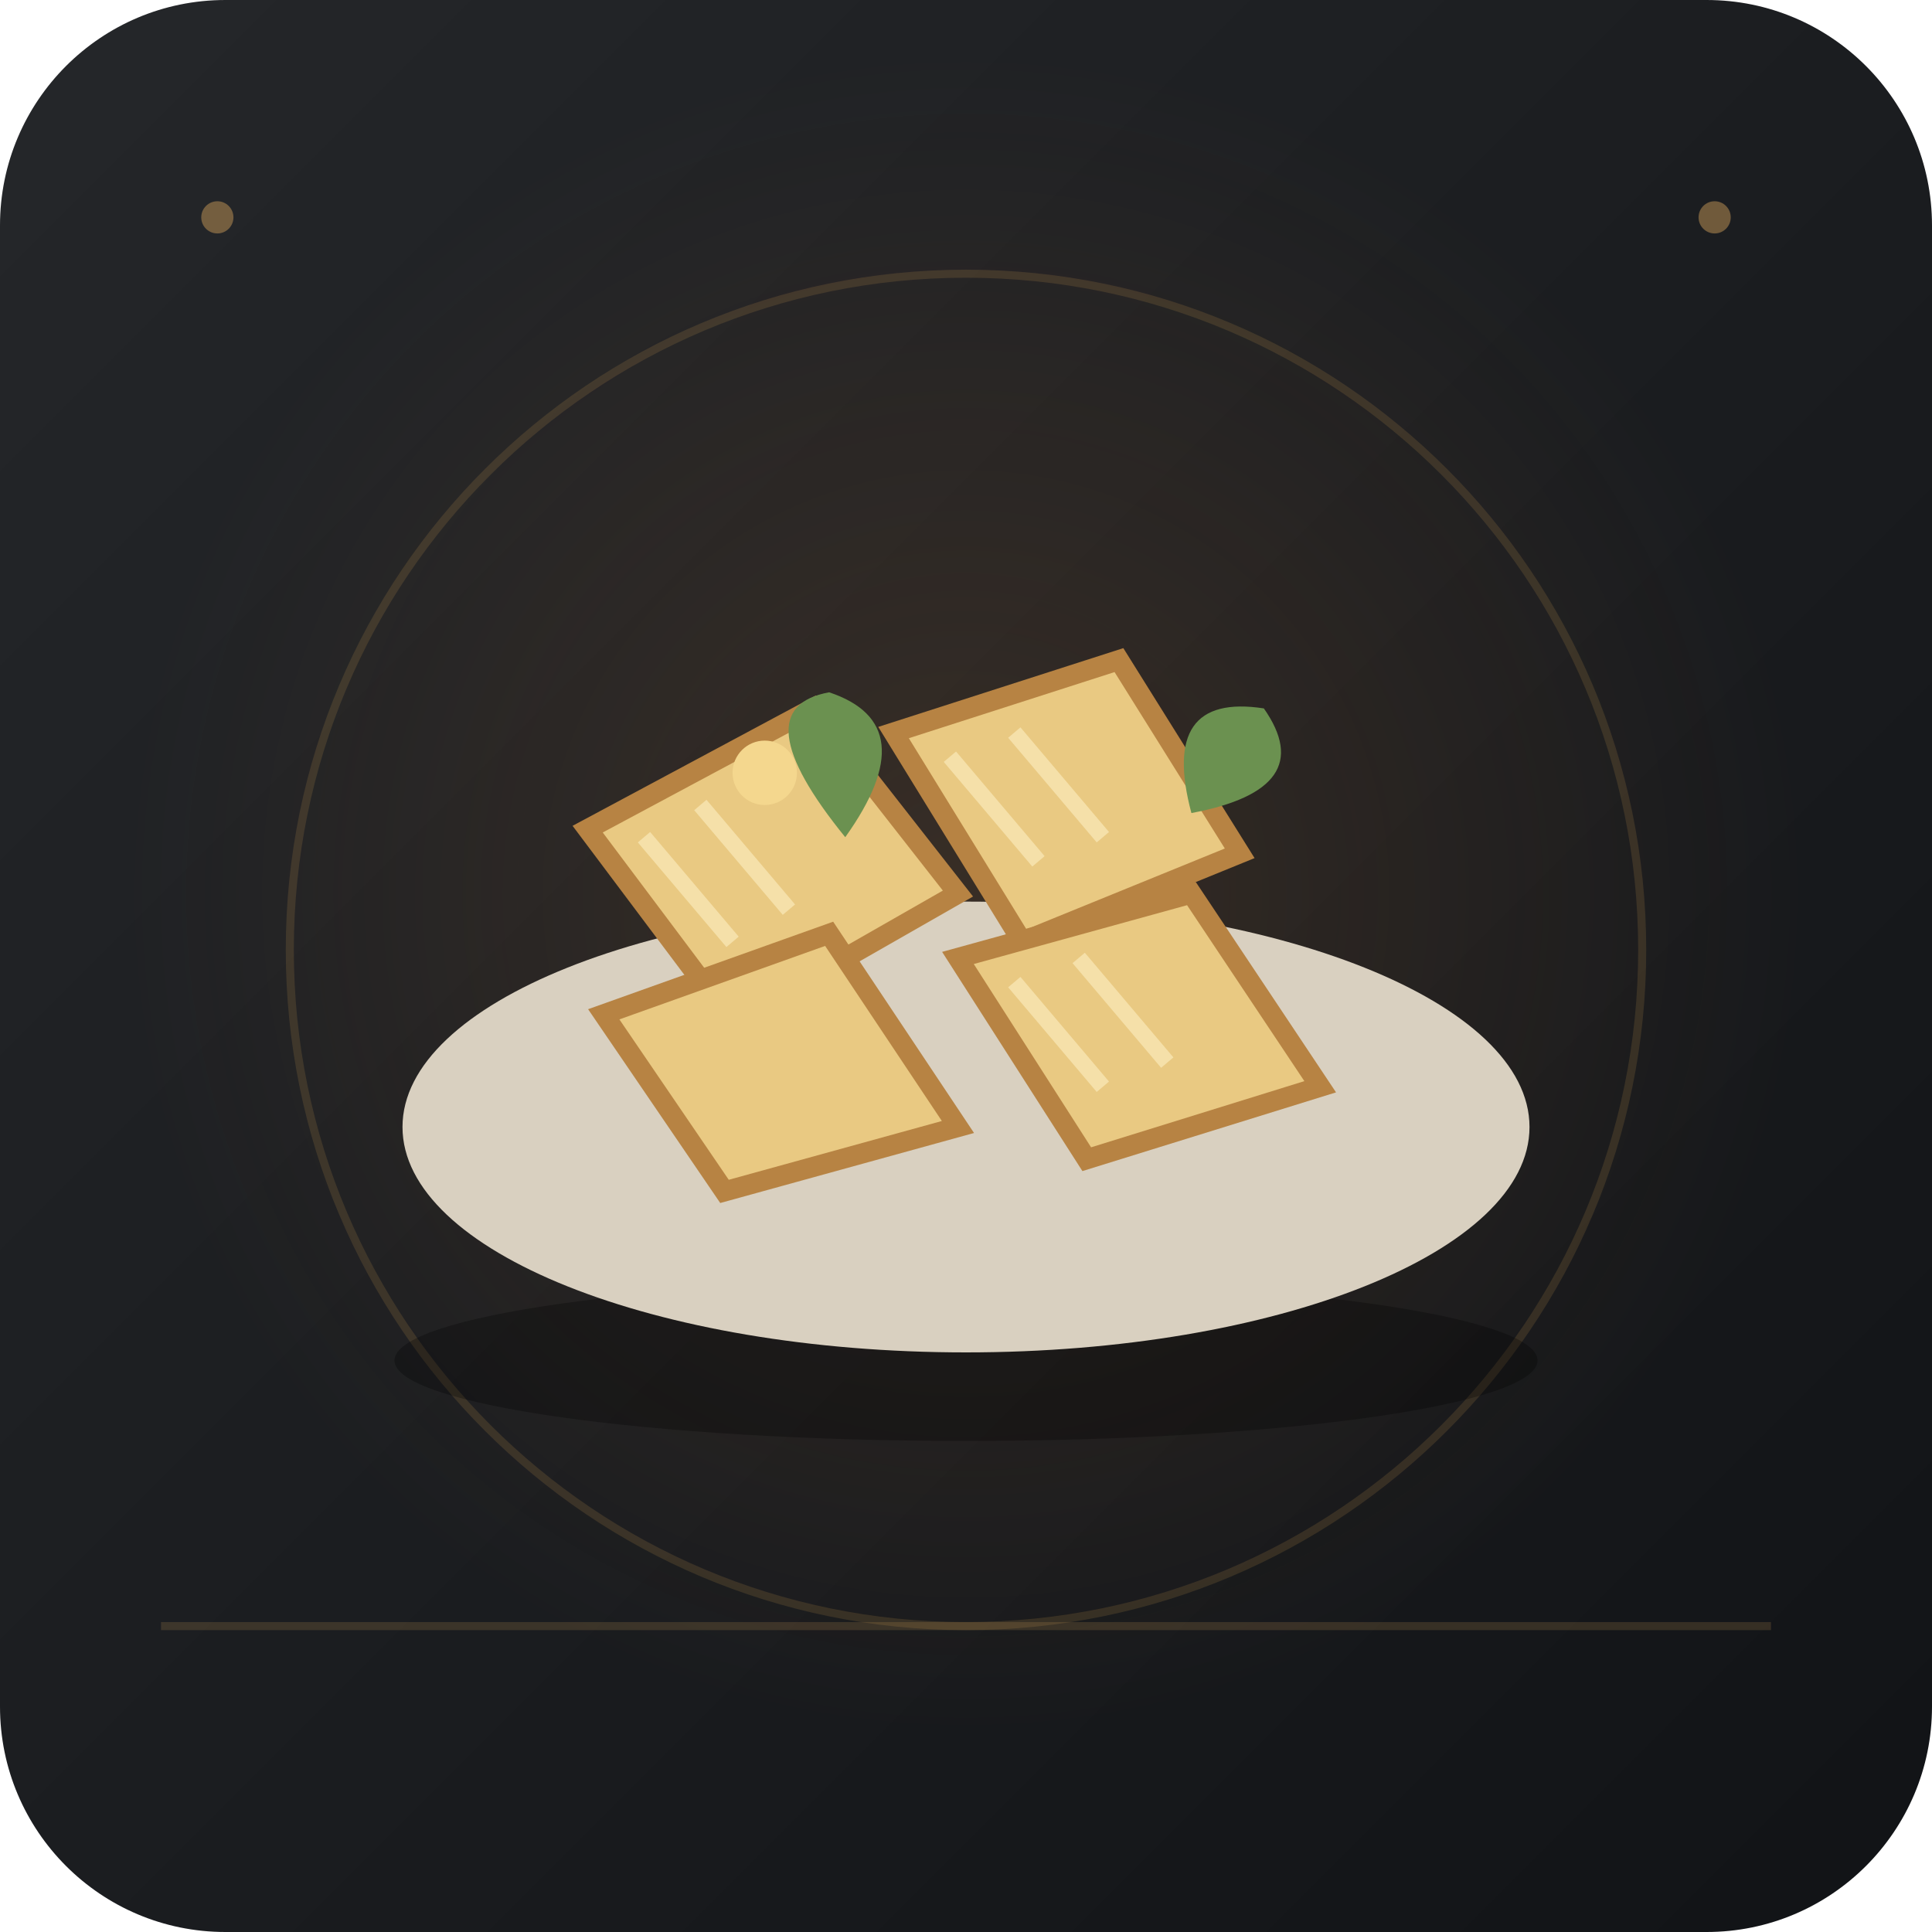
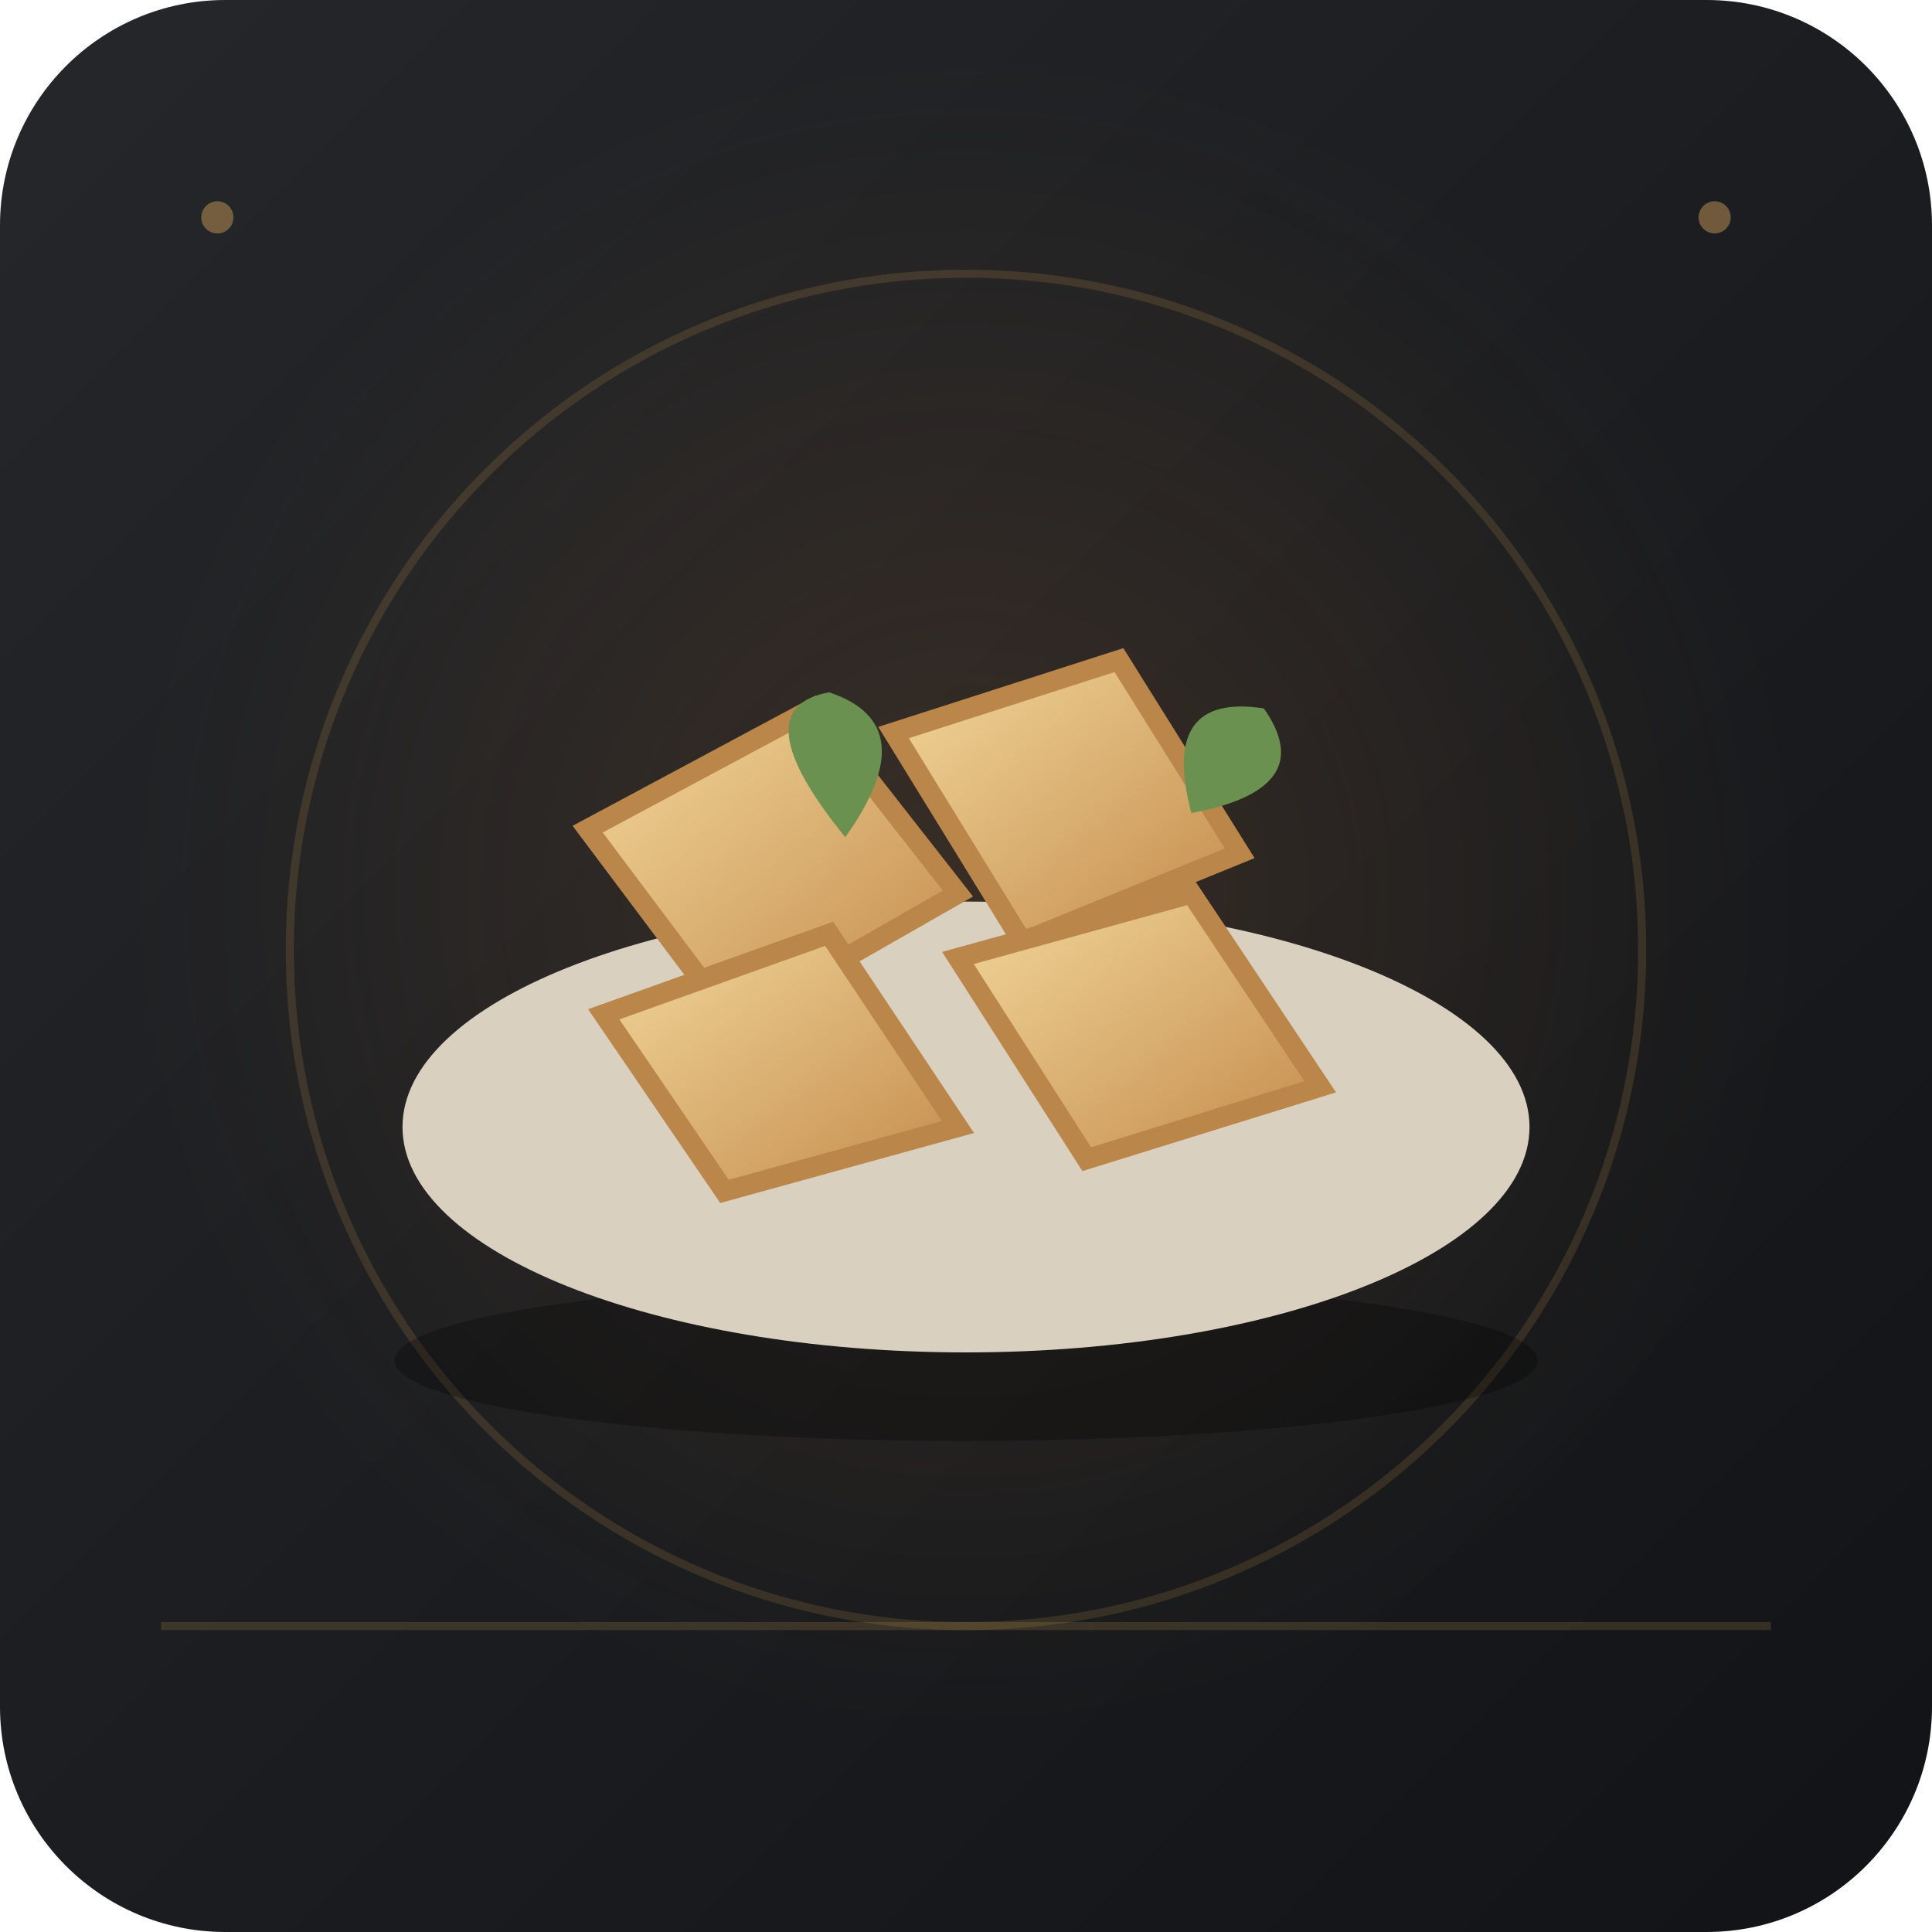
- <svg xmlns="http://www.w3.org/2000/svg" width="1024" height="1024" viewBox="0 0 240 240" role="img" aria-labelledby="title-ravioli-ricotta-spinaci desc">
+ <svg xmlns="http://www.w3.org/2000/svg" width="1024" height="1024" viewBox="0 0 240 240" role="img" aria-labelledby="t-ravioli-ricotta-spinaci d-ravioli-ricotta-spinaci">
  <defs>
    <linearGradient id="bg" x1="0" y1="0" x2="1" y2="1">
      <stop stop-color="#25272a" />
      <stop offset="1" stop-color="#111316" />
    </linearGradient>
    <radialGradient id="glow">
      <stop stop-color="#b8753c" stop-opacity=".18" />
      <stop offset="1" stop-color="#b8753c" stop-opacity="0" />
    </radialGradient>
-     <linearGradient id="plate" x1="0" y1="0" x2="0.9" y2="1">
-       <stop stop-color="#f2eee4" />
-       <stop offset=".55" stop-color="#d5cec1" />
-       <stop offset="1" stop-color="#aaa293" />
-     </linearGradient>
-     <linearGradient id="bread" x1="0" y1="0" x2="0.3" y2="1">
-       <stop stop-color="#e8bd78" />
-       <stop offset="1" stop-color="#bd773c" />
-     </linearGradient>
    <linearGradient id="bun" x1="0" y1="0" x2="0.2" y2="1">
      <stop stop-color="#efc77e" />
      <stop offset="1" stop-color="#b96d32" />
    </linearGradient>
-     <linearGradient id="crust" x1="0" y1="0" x2="0.7" y2="1">
-       <stop stop-color="#f4cf84" />
-       <stop offset="1" stop-color="#bd7739" />
-     </linearGradient>
-     <linearGradient id="pasta" x1="0" y1="0" x2="1" y2="1">
-       <stop stop-color="#f1d49a" />
-       <stop offset="1" stop-color="#c18a4a" />
+     <linearGradient id="dough" x1="0" y1="0" x2="1" y2="1">
+       <stop stop-color="#f3d79c" />
+       <stop offset="1" stop-color="#c38b4b" />
    </linearGradient>
    <linearGradient id="glass" x1="0" y1="0" x2="1" y2="0">
      <stop stop-color="#b9d8d1" stop-opacity=".5" />
      <stop offset=".5" stop-color="#edf4dc" stop-opacity=".18" />
      <stop offset="1" stop-color="#7caaa0" stop-opacity=".45" />
    </linearGradient>
-     <linearGradient id="salmon" x1="0" y1="0" x2="1" y2="1">
-       <stop stop-color="#ffb17e" />
-       <stop offset="1" stop-color="#d65c49" />
-     </linearGradient>
-     <linearGradient id="steak" x1="0" y1="0" x2="1" y2="1">
-       <stop stop-color="#9a5540" />
-       <stop offset="1" stop-color="#4d2a24" />
-     </linearGradient>
-     <linearGradient id="dough" x1="0" y1="0" x2="1" y2="1">
-       <stop stop-color="#f3d79c" />
-       <stop offset="1" stop-color="#c38b4b" />
-     </linearGradient>
  </defs>
  <rect width="240" height="240" rx="28" fill="url(#bg)" />
  <circle cx="120" cy="111" r="104" fill="url(#glow)" />
-   <circle cx="120" cy="118" r="84" fill="none" stroke="#f0b65a" stroke-opacity=".14" stroke-width="1" />
+   <circle cx="120" cy="118" r="84" fill="none" stroke="#f0b65a" stroke-opacity=".14" />
  <ellipse cx="120" cy="169" rx="71" ry="10" fill="#000" opacity=".28" />
-   <g>
-     <ellipse cx="120" cy="140" rx="70" ry="28" fill="#d9d0c0" />
-     <g fill="#e9c982" stroke="#b78343" stroke-width="2.5">
-       <path d="M73 103 L101 88 L119 111 L91 127Z" />
-       <path d="M111 91 L139 82 L154 106 L127 117Z" />
-       <path d="M119 119 L148 111 L164 135 L135 144Z" />
-       <path d="M75 126 L103 116 L119 140 L90 148Z" />
-     </g>
-     <g stroke="#f8e6b3" stroke-width="2" opacity=".8">
-       <path d="M80 104 l11 13 M87 100 l11 13 M118 94 l11 13 M126 91 l11 13 M126 122 l11 13 M134 119 l11 13" />
-     </g>
-     <g fill="#6b9150">
-       <path d="M105 104 q-13 -16 -2 -18 q12 4 2 18Z" />
-       <path d="M148 101 q-4 -15 9 -13 q7 10 -9 13Z" />
-     </g>
-     <circle cx="95" cy="96" r="4" fill="#f4d78e" />
+   <ellipse cx="120" cy="140" rx="70" ry="28" fill="#d9d0c0" />
+   <g fill="url(#dough)" stroke="#bb8649" stroke-width="2.5">
+     <path d="M73 103 L101 88 L119 111 L91 127Z" />
+     <path d="M111 91 L139 82 L154 106 L127 117Z" />
+     <path d="M119 119 L148 111 L164 135 L135 144Z" />
+     <path d="M75 126 L103 116 L119 140 L90 148Z" />
  </g>
-   <path d="M20 202 H220" stroke="#d7a35b" stroke-opacity=".18" stroke-width="1" />
+   <g fill="#6b9150">
+     <path d="M105 104 q-13 -16 -2 -18 q12 4 2 18Z" />
+     <path d="M148 101 q-4 -15 9 -13 q7 10 -9 13Z" />
+   </g>
+   <path d="M20 202 H220" stroke="#d7a35b" stroke-opacity=".18" />
  <circle cx="27" cy="27" r="2" fill="#d7a35b" opacity=".45" />
  <circle cx="213" cy="27" r="2" fill="#d7a35b" opacity=".45" />
</svg>
